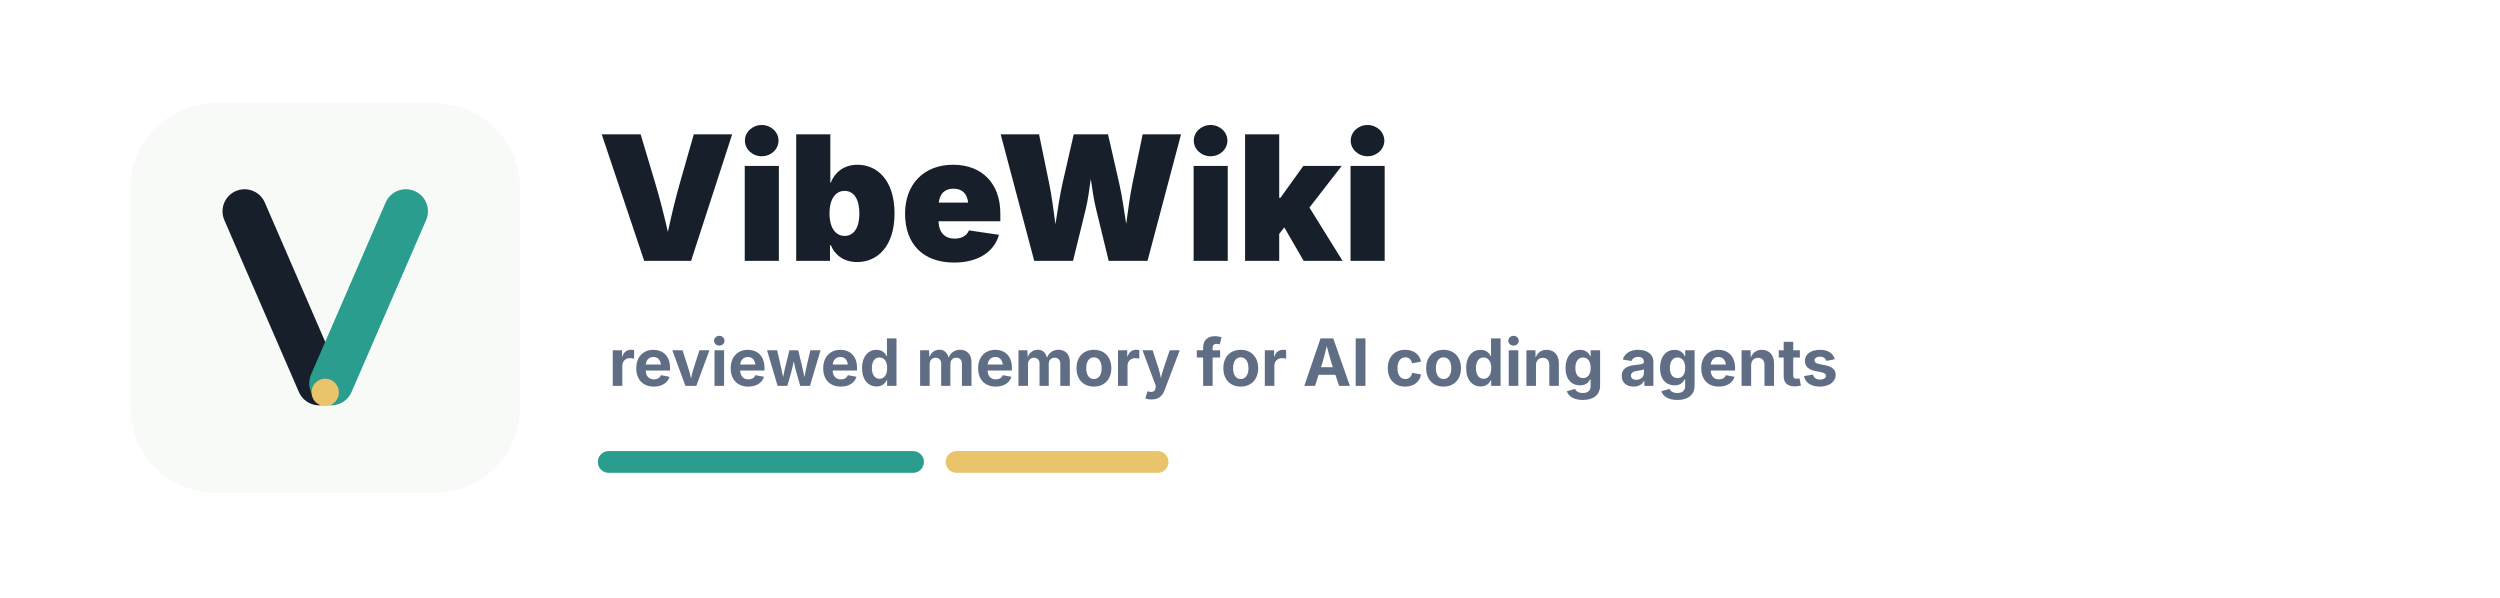
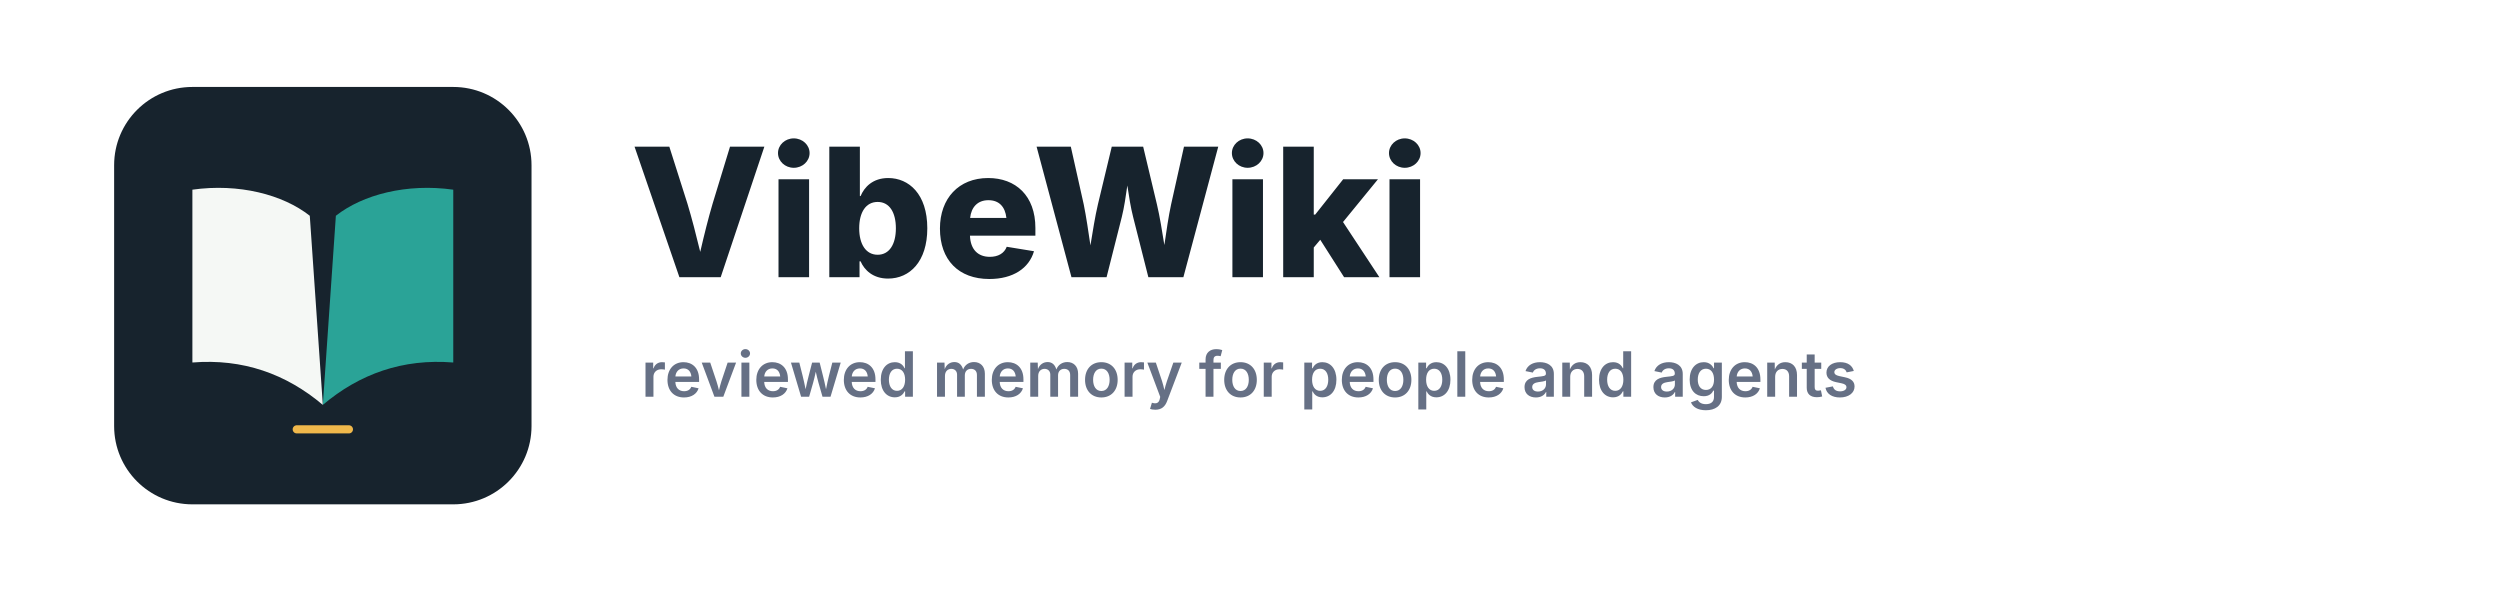
<svg xmlns="http://www.w3.org/2000/svg" viewBox="0 0 920 220" role="img" aria-labelledby="title desc">
-   <g transform="translate(48 38) scale(.28)">
-     <rect width="512" height="512" rx="112" fill="#F7FAF6" />
-     <path d="M150 142L248 368" fill="none" stroke="#17202A" stroke-width="58" stroke-linecap="round" />
-     <path d="M362 142L264 368" fill="none" stroke="#2A9D8F" stroke-width="58" stroke-linecap="round" />
-     <circle cx="256" cy="380" r="18" fill="#E9C46A" />
+   <g transform="translate(42 32) scale(.3)">
+     <rect width="512" height="512" rx="96" fill="#17232D" />
+     <path d="M96 126C153 118 207 132 240 158L256 390C211 352 158 333 96 338V126Z" fill="#F5F8F5" />
+     <path d="M416 126C359 118 305 132 272 158L256 390C301 352 354 333 416 338V126Z" fill="#2AA397" />
+     <path d="M224 420H288" fill="none" stroke="#F0B84B" stroke-width="10" stroke-linecap="round" />
  </g>
-   <text x="220" y="96" fill="#17202A" font-family="Inter, ui-sans-serif, system-ui, -apple-system, BlinkMacSystemFont, Segoe UI, sans-serif" font-size="64" font-weight="850">VibeWiki</text>
-   <text x="224" y="142" fill="#5F6E85" font-family="Inter, ui-sans-serif, system-ui, -apple-system, BlinkMacSystemFont, Segoe UI, sans-serif" font-size="24" font-weight="650">reviewed memory for AI coding agents</text>
-   <path d="M224 170h112" stroke="#2A9D8F" stroke-width="8" stroke-linecap="round" />
-   <path d="M352 170h74" stroke="#E9C46A" stroke-width="8" stroke-linecap="round" />
+   <text x="232" y="102" fill="#17232D" font-family="Inter, ui-sans-serif, system-ui, -apple-system, BlinkMacSystemFont, Segoe UI, sans-serif" font-size="66" font-weight="820">VibeWiki</text>
+   <text x="236" y="146" fill="#667085" font-family="Inter, ui-sans-serif, system-ui, -apple-system, BlinkMacSystemFont, Segoe UI, sans-serif" font-size="23" font-weight="620">reviewed memory for people and agents</text>
</svg>
